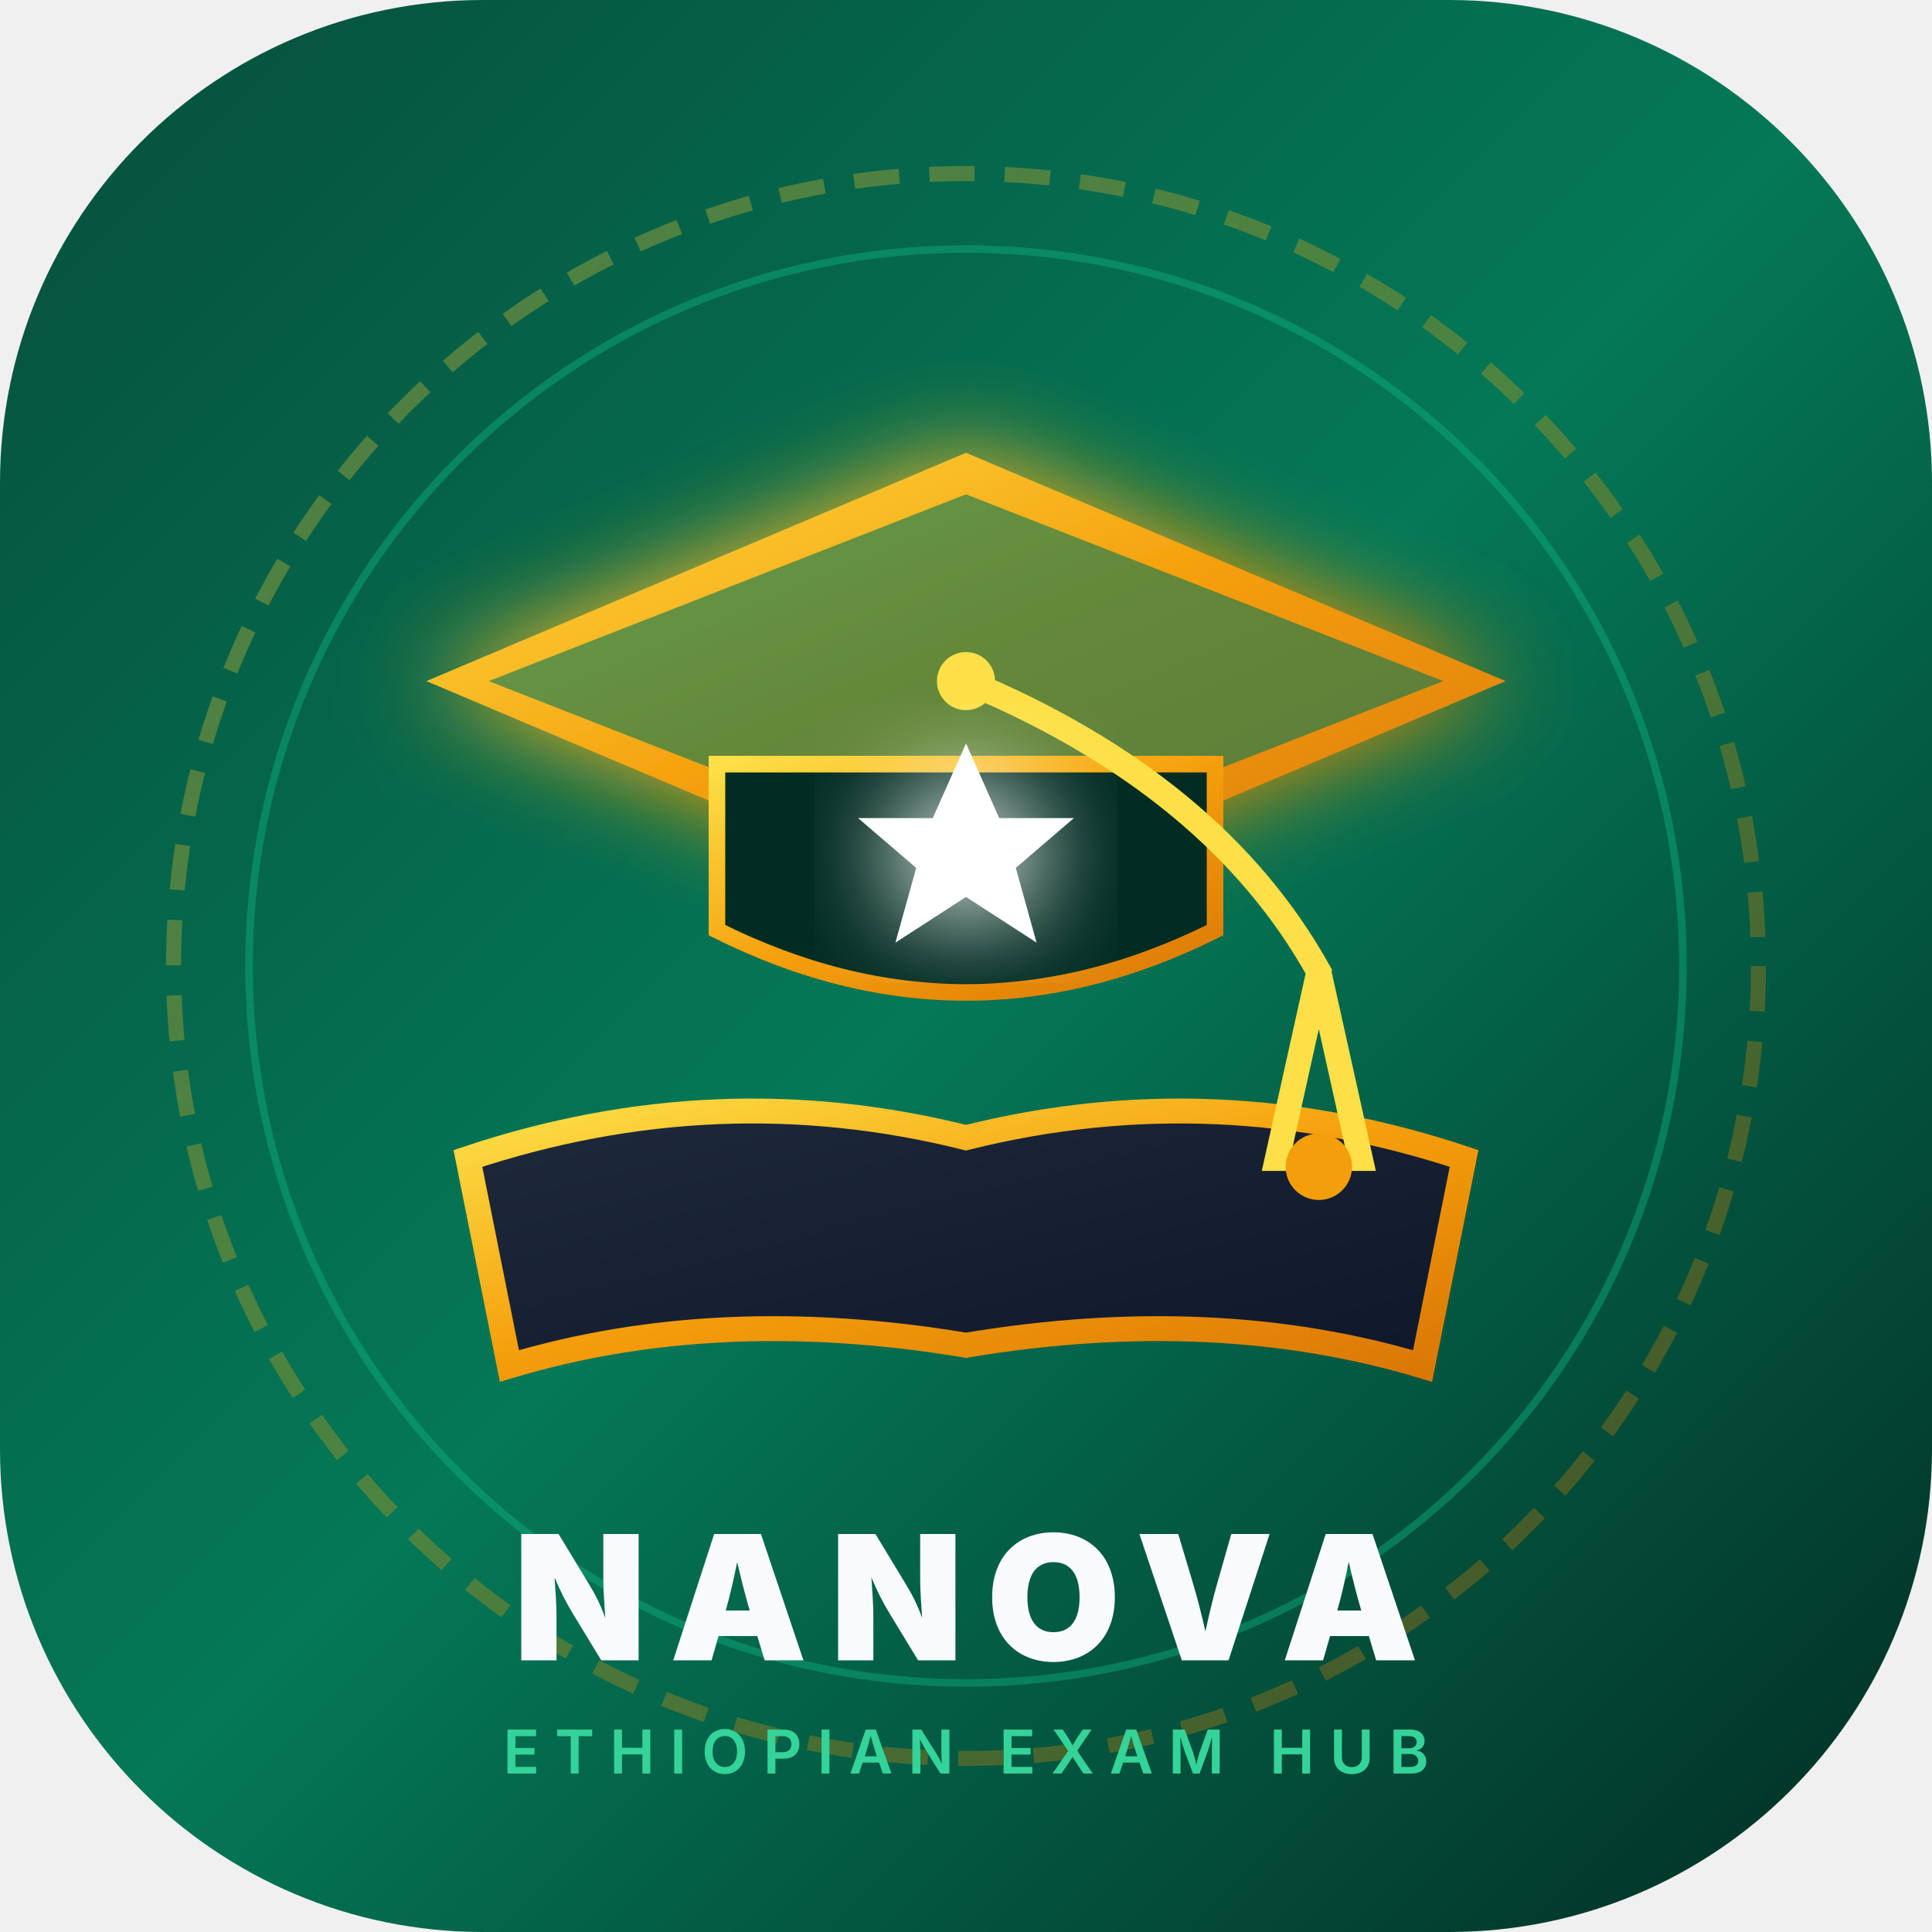
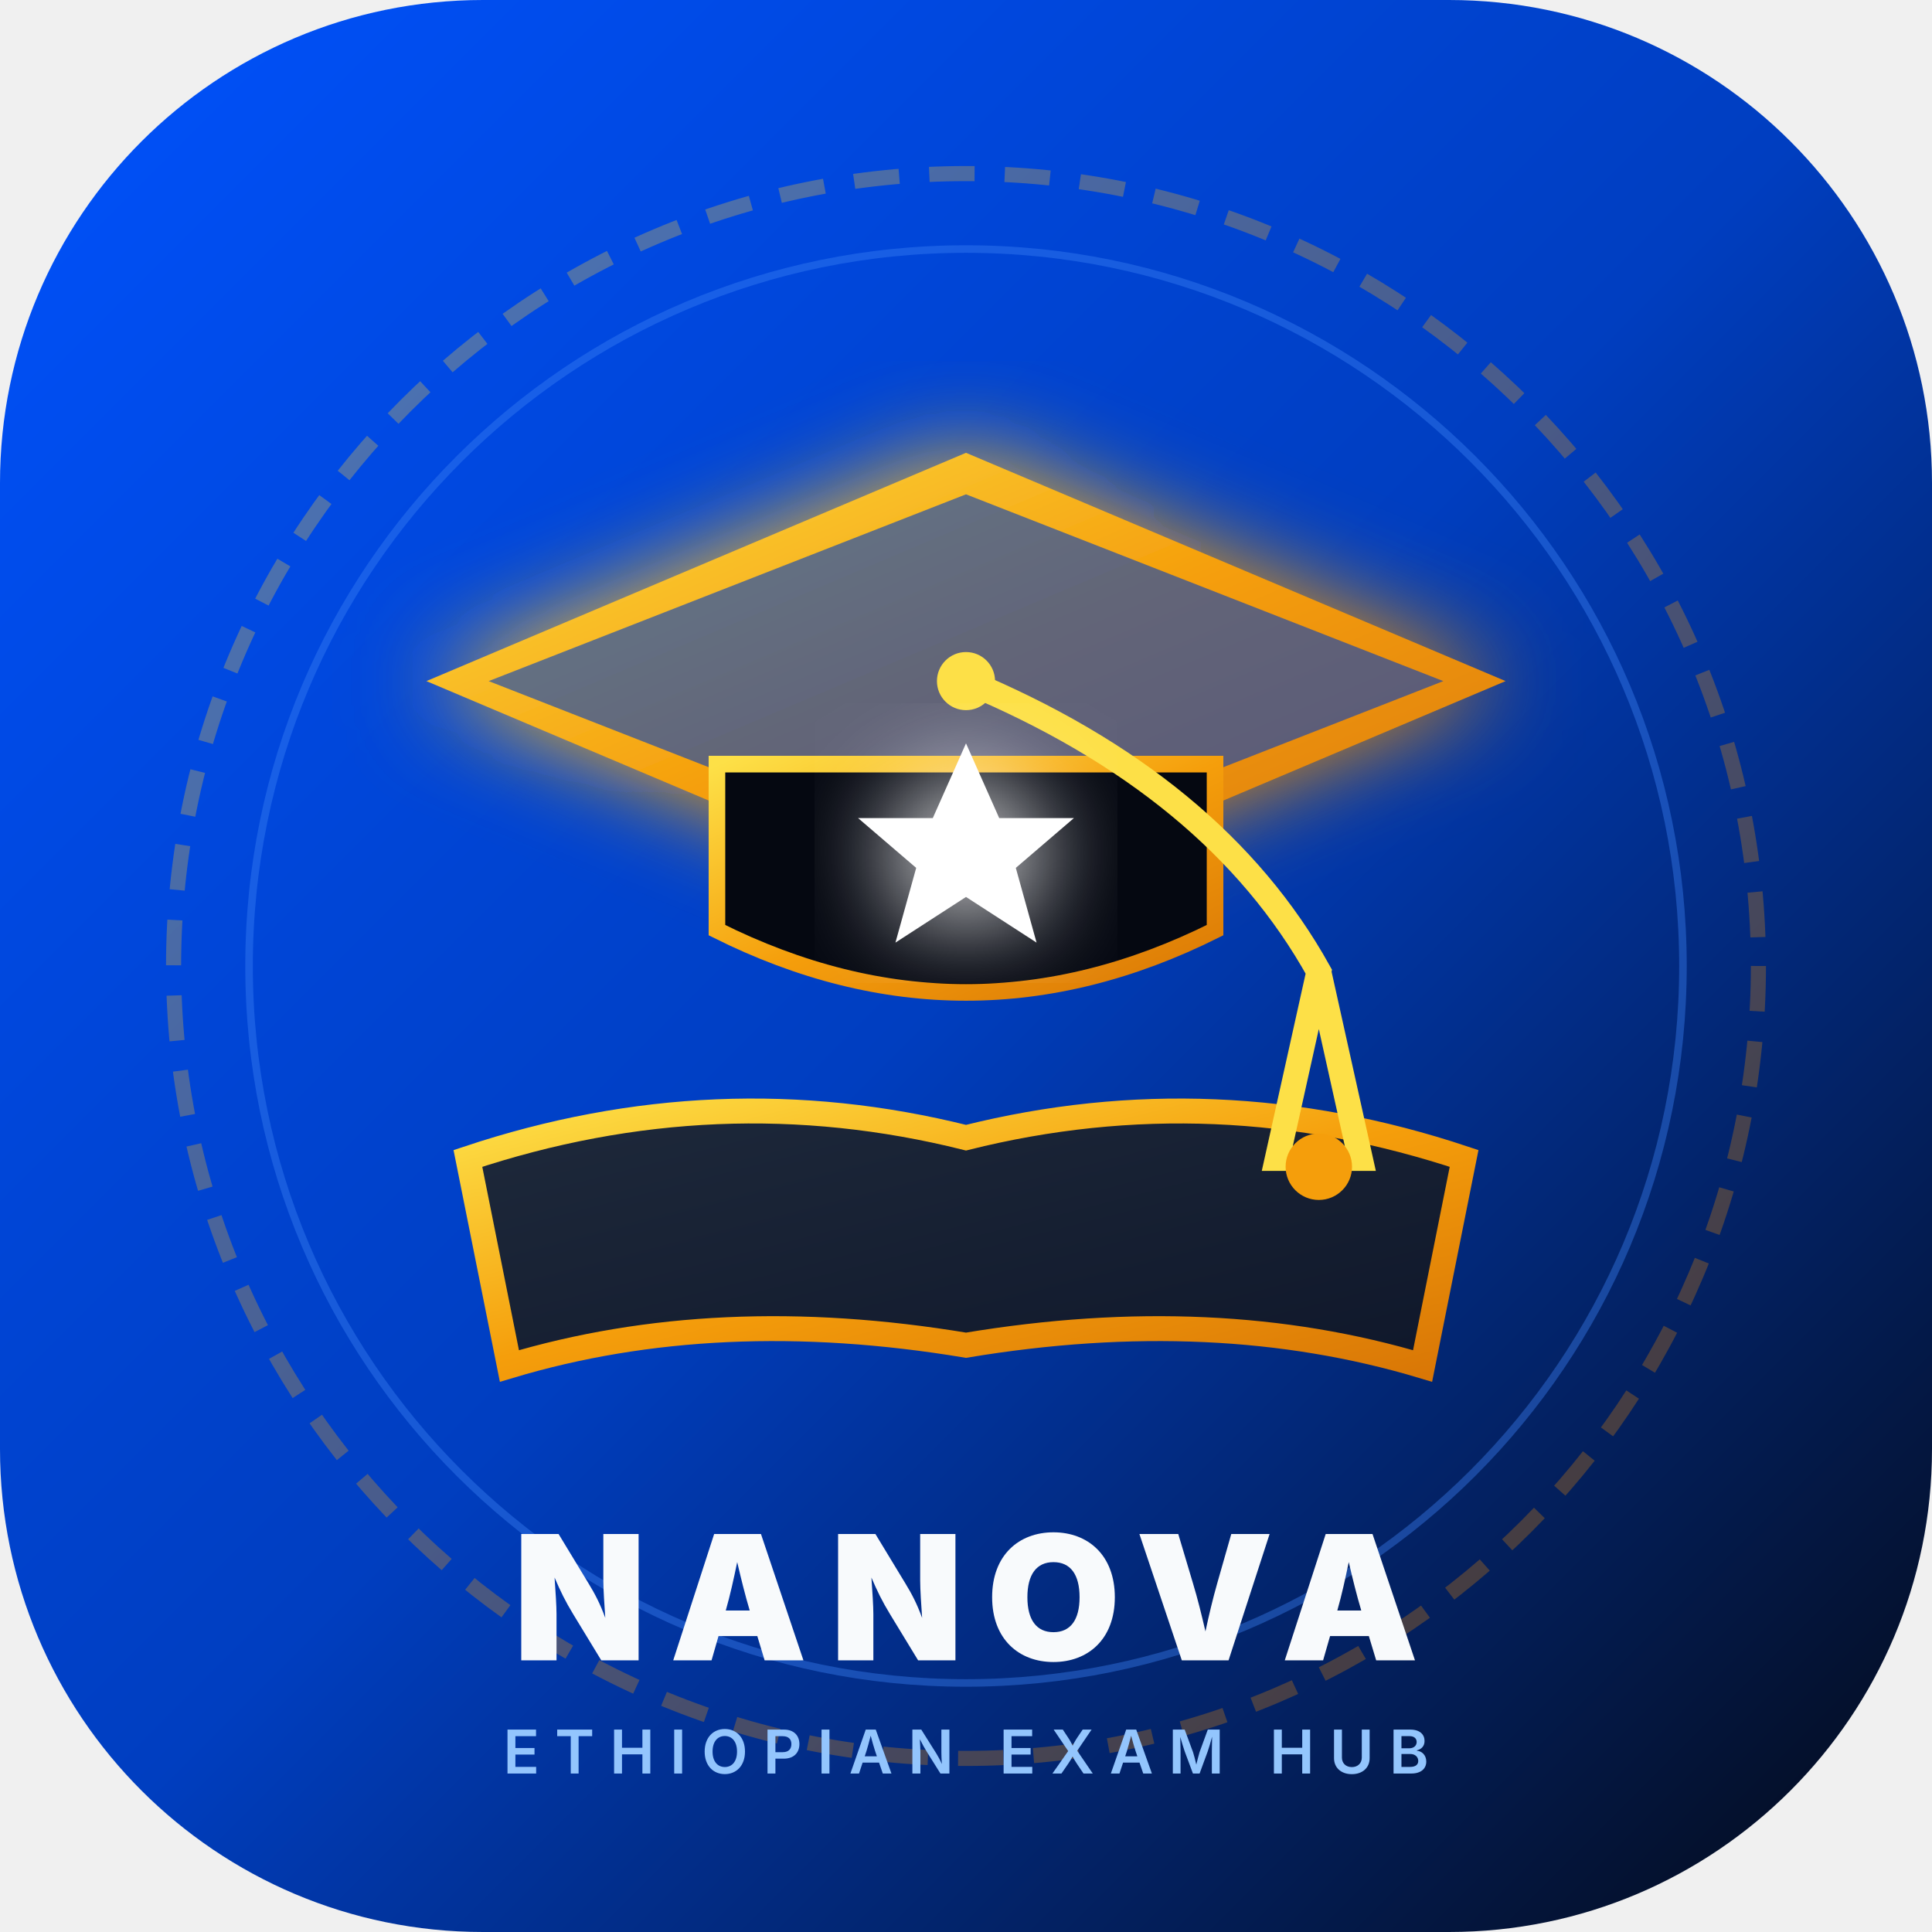
<svg xmlns="http://www.w3.org/2000/svg" viewBox="0 0 512 512" width="512" height="512">
  <defs>
    <linearGradient id="bgGrad" x1="0%" y1="0%" x2="100%" y2="100%">
-       <stop offset="0%" stop-color="#064E3B" />
-       <stop offset="50%" stop-color="#047857" />
-       <stop offset="100%" stop-color="#022C22" />
+       <stop offset="0%" stop-color="#0052fe" />
+       <stop offset="50%" stop-color="#003ec0" />
+       <stop offset="100%" stop-color="#050811" />
    </linearGradient>
    <linearGradient id="goldGrad" x1="0%" y1="0%" x2="100%" y2="100%">
      <stop offset="0%" stop-color="#FDE047" />
      <stop offset="50%" stop-color="#F59E0B" />
      <stop offset="100%" stop-color="#D97706" />
    </linearGradient>
    <linearGradient id="cardGrad" x1="0%" y1="0%" x2="100%" y2="100%">
      <stop offset="0%" stop-color="#1E293B" />
      <stop offset="100%" stop-color="#0F172A" />
    </linearGradient>
    <filter id="glow" x="-20%" y="-20%" width="140%" height="140%">
      <feGaussianBlur stdDeviation="12" result="blur" />
      <feComposite in="SourceGraphic" in2="blur" operator="over" />
    </filter>
  </defs>
  <rect width="512" height="512" rx="128" fill="url(#bgGrad)" />
  <circle cx="256" cy="256" r="210" fill="none" stroke="url(#goldGrad)" stroke-width="4" opacity="0.3" stroke-dasharray="12 8" />
-   <circle cx="256" cy="256" r="190" fill="none" stroke="#10B981" stroke-width="2" opacity="0.4" />
+   <circle cx="256" cy="256" r="190" fill="none" stroke="#3b82f6" stroke-width="2" opacity="0.4" />
  <g transform="translate(256, 230) scale(1.1)">
    <path d="M-120,70 Q-60,50 0,65 Q60,50 120,70 L110,120 Q60,105 0,115 Q-60,105 -110,120 Z" fill="url(#cardGrad)" stroke="url(#goldGrad)" stroke-width="6" />
    <polygon points="0,-100 130,-45 0,10 -130,-45" fill="url(#goldGrad)" filter="url(#glow)" />
-     <polygon points="0,-90 115,-45 0,0 -115,-45" fill="#047857" opacity="0.6" />
-     <path d="M-60,-25 L-60,15 Q0,45 60,15 L60,-25 Z" fill="#022C22" stroke="url(#goldGrad)" stroke-width="4" />
+     <polygon points="0,-90 115,-45 0,0 -115,-45" fill="#003ec0" opacity="0.6" />
+     <path d="M-60,-25 L-60,15 Q0,45 60,15 L60,-25 Z" fill="#050811" stroke="url(#goldGrad)" stroke-width="4" />
    <path d="M0,-45 Q60,-20 85,25 L75,70 L95,70 L85,25" fill="none" stroke="#FDE047" stroke-width="6" stroke-linecap="round" />
    <circle cx="85" cy="72" r="8" fill="#F59E0B" />
    <circle cx="0" cy="-45" r="7" fill="#FDE047" />
    <polygon points="0,-30 8,-12 26,-12 12,0 17,18 0,7 -17,18 -12,0 -26,-12 -8,-12" fill="#FFFFFF" filter="url(#glow)" />
  </g>
  <text x="256" y="440" text-anchor="middle" font-family="system-ui, -apple-system, sans-serif" font-weight="900" font-size="46" fill="#F8FAFC" letter-spacing="6">NANOVA</text>
-   <text x="256" y="470" text-anchor="middle" font-family="system-ui, -apple-system, sans-serif" font-weight="600" font-size="16" fill="#34D399" letter-spacing="4">ETHIOPIAN EXAM HUB</text>
+   <text x="256" y="470" text-anchor="middle" font-family="system-ui, -apple-system, sans-serif" font-weight="600" font-size="16" fill="#93c5fd" letter-spacing="4">ETHIOPIAN EXAM HUB</text>
</svg>
